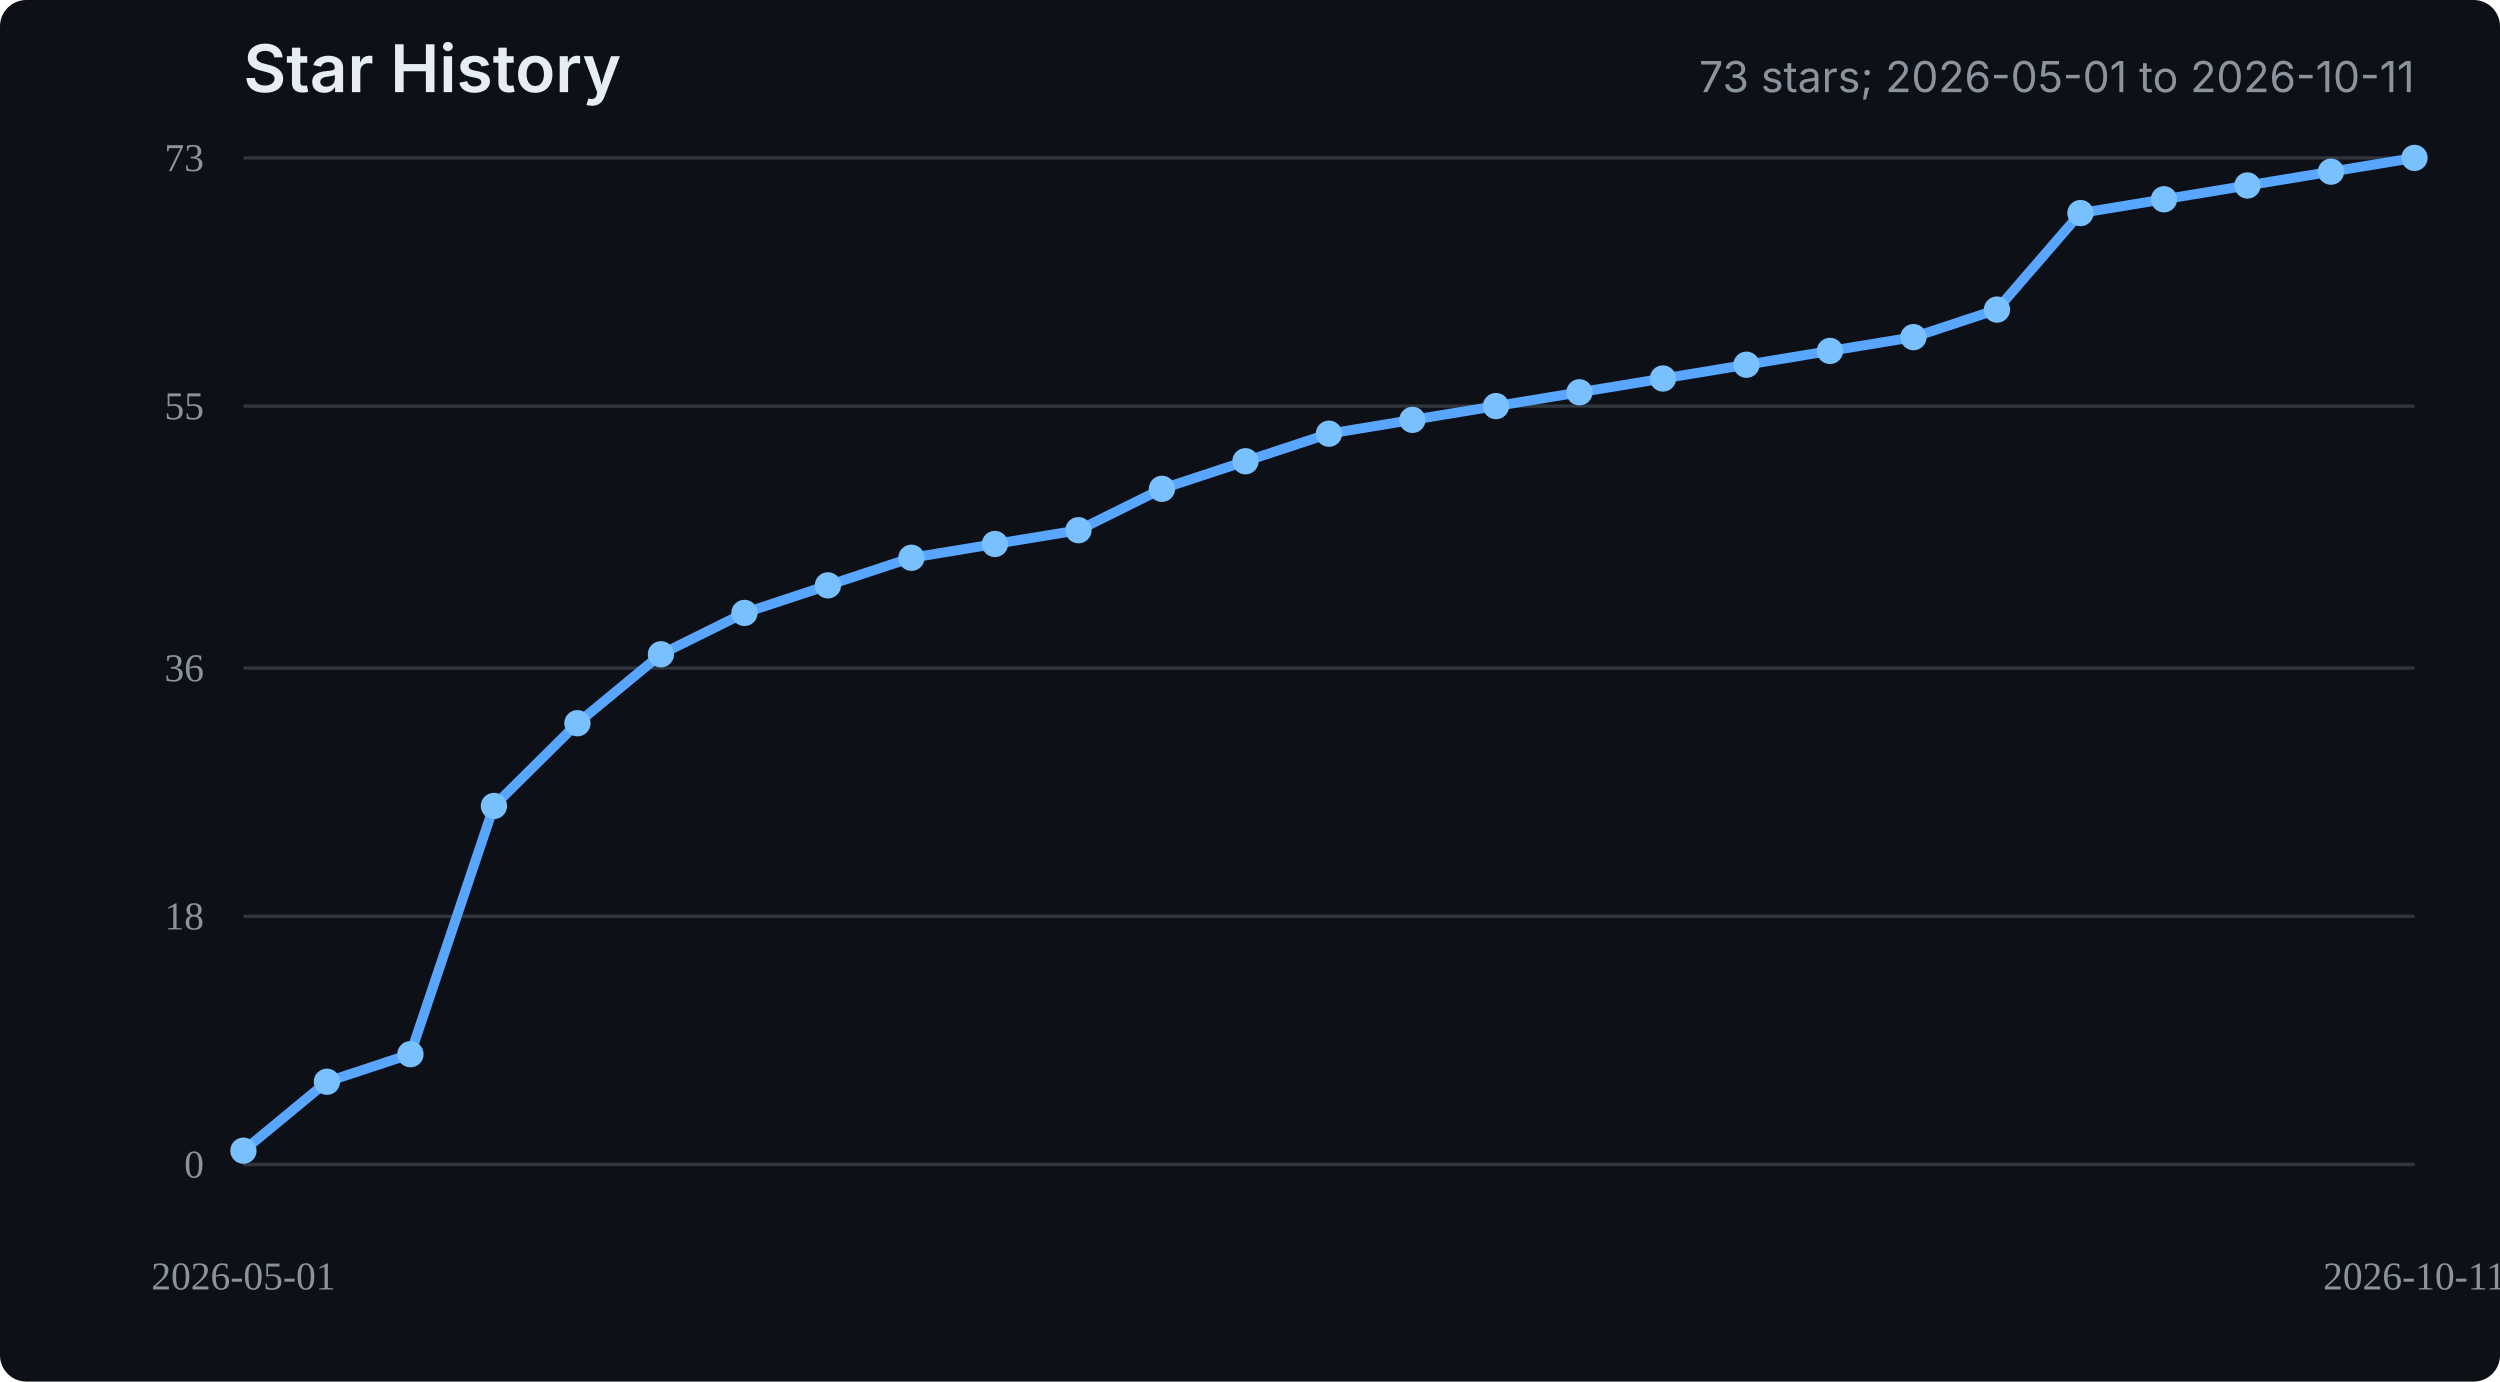
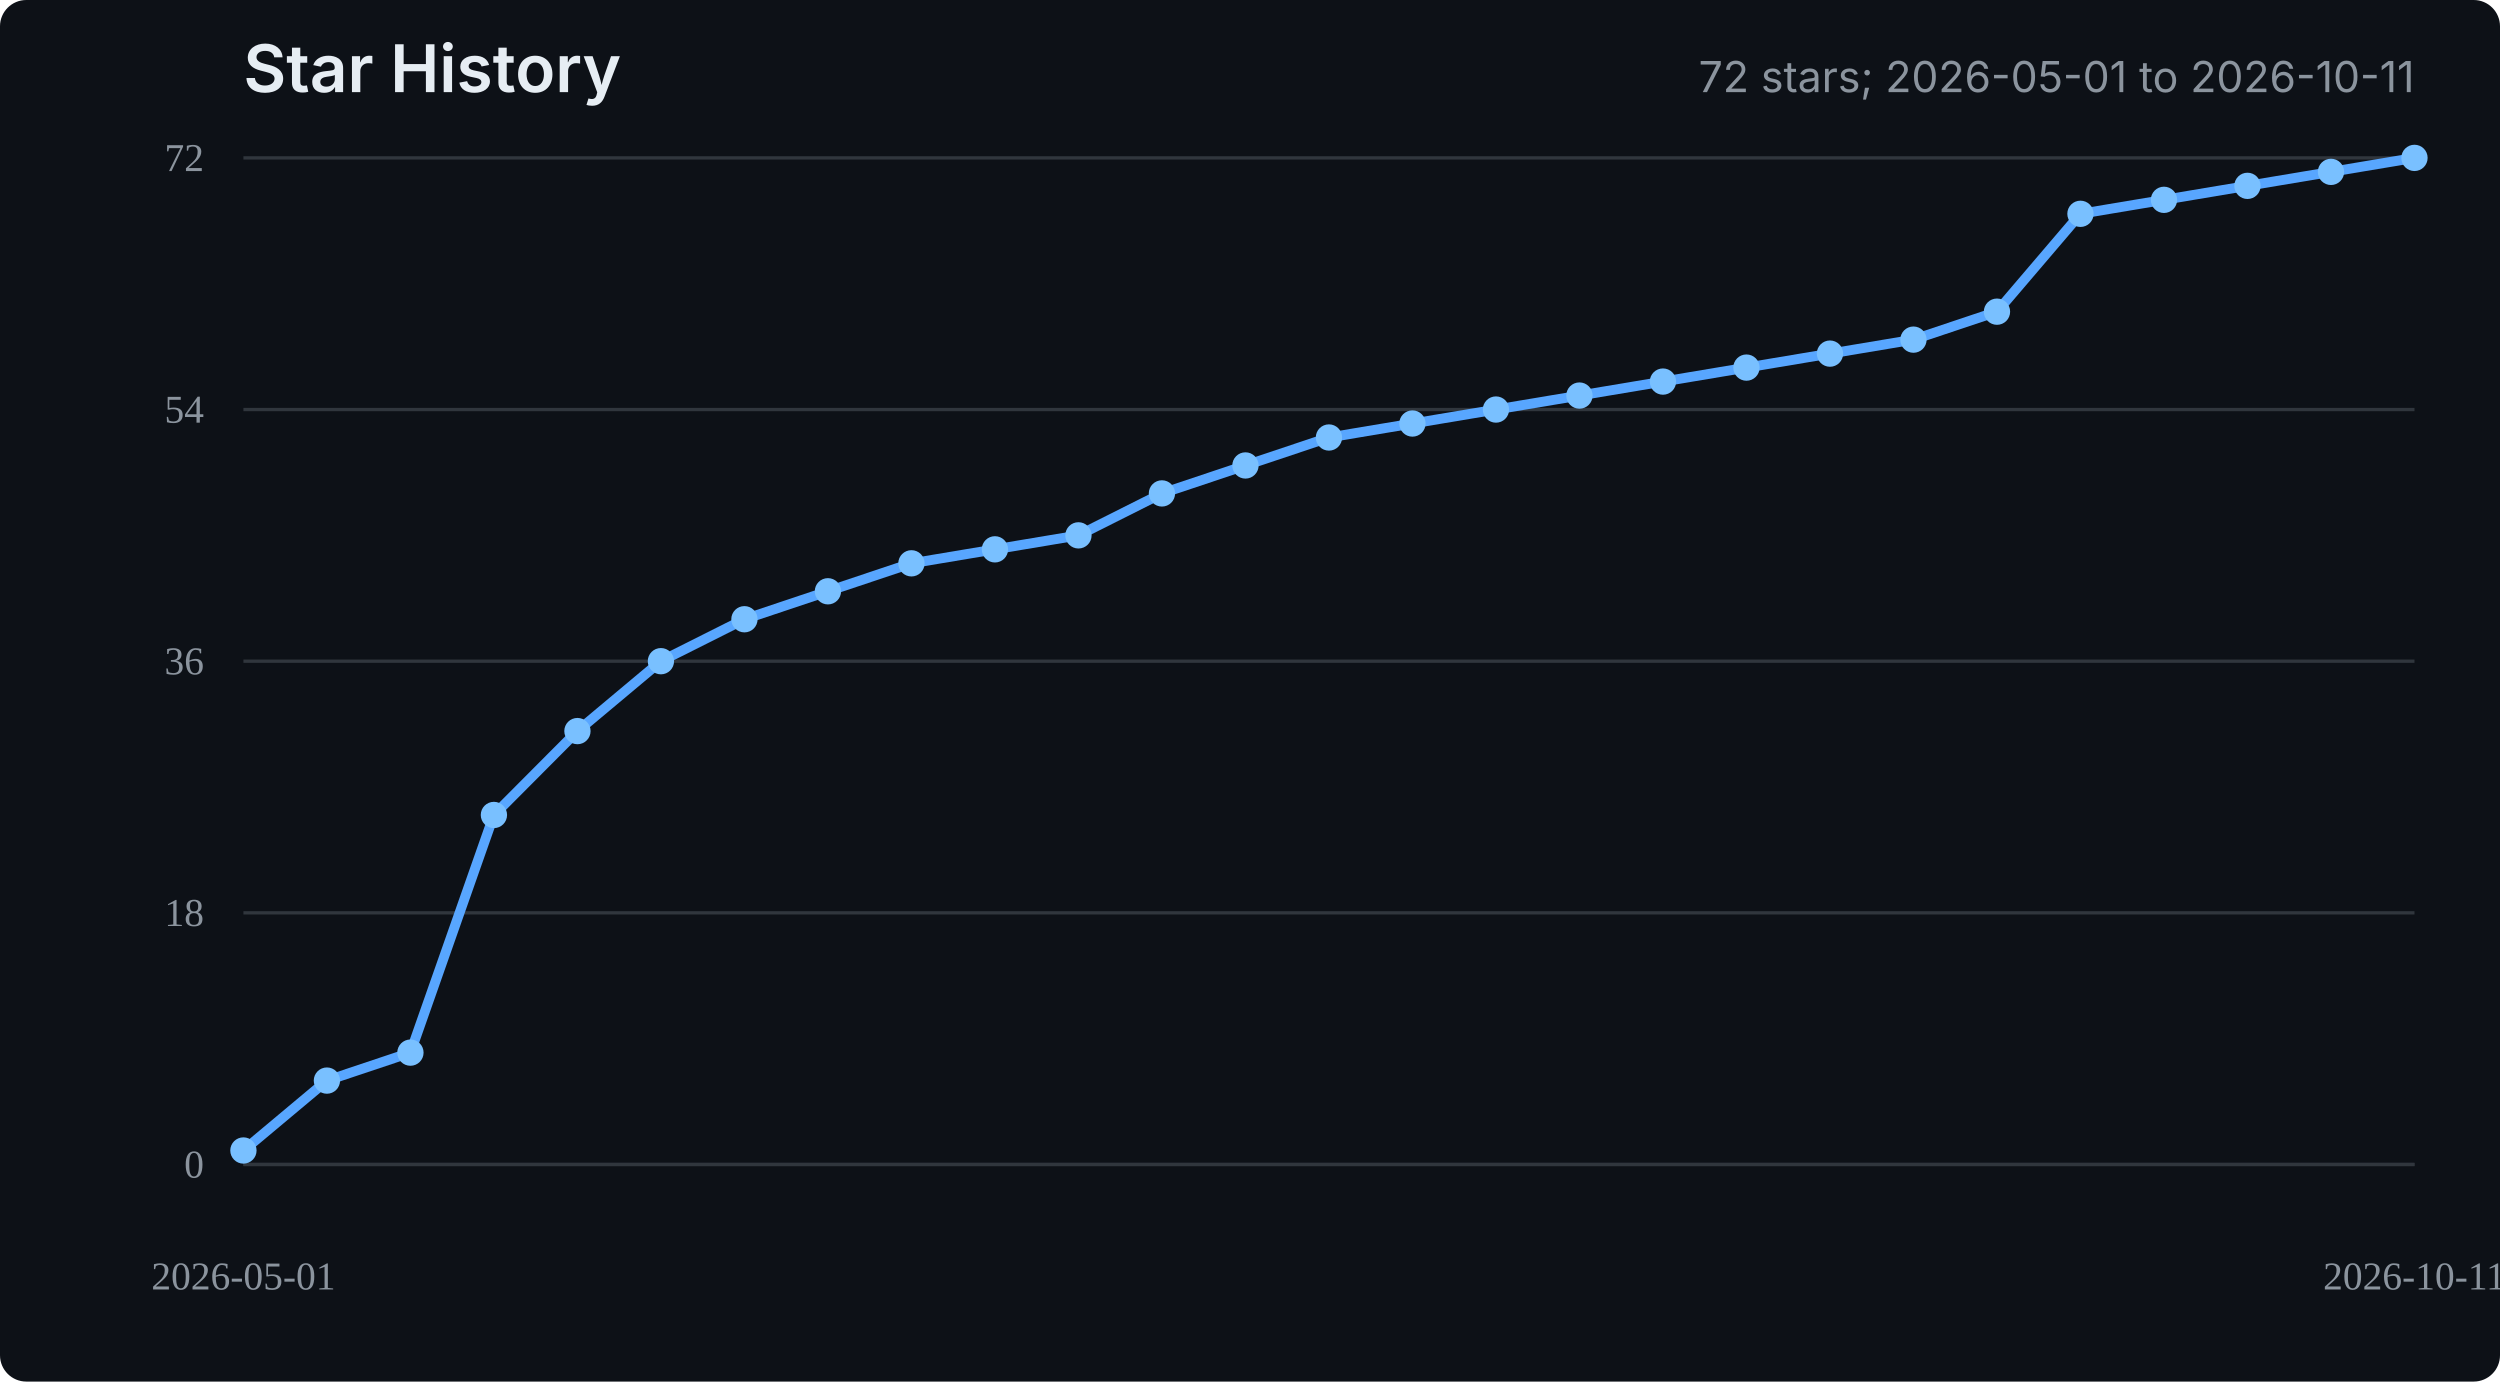
<svg xmlns="http://www.w3.org/2000/svg" width="760" height="420" viewBox="0 0 760 420" role="img" aria-labelledby="title desc">
  <rect width="100%" height="100%" fill="#0d1117" rx="8" />
  <text x="74" y="28" fill="#e6edf3" font-family="-apple-system,BlinkMacSystemFont,'Segoe UI',sans-serif" font-size="20" font-weight="600">Star History</text>
-   <text x="734" y="28" text-anchor="end" fill="#8b949e" font-family="-apple-system,BlinkMacSystemFont,'Segoe UI',sans-serif" font-size="13">73 stars; 2026-05-01 to 2026-10-11</text>
+   <text x="734" y="28" text-anchor="end" fill="#8b949e" font-family="-apple-system,BlinkMacSystemFont,'Segoe UI',sans-serif" font-size="13">72 stars; 2026-05-01 to 2026-10-11</text>
  <line x1="74" y1="354.00" x2="734" y2="354.00" stroke="#30363d" stroke-width="1" />
-   <line x1="74" y1="278.55" x2="734" y2="278.55" stroke="#30363d" stroke-width="1" />
-   <line x1="74" y1="203.10" x2="734" y2="203.10" stroke="#30363d" stroke-width="1" />
-   <line x1="74" y1="123.45" x2="734" y2="123.45" stroke="#30363d" stroke-width="1" />
+   <line x1="74" y1="277.50" x2="734" y2="277.50" stroke="#30363d" stroke-width="1" />
+   <line x1="74" y1="201.00" x2="734" y2="201.00" stroke="#30363d" stroke-width="1" />
+   <line x1="74" y1="124.50" x2="734" y2="124.50" stroke="#30363d" stroke-width="1" />
  <line x1="74" y1="48.00" x2="734" y2="48.00" stroke="#30363d" stroke-width="1" />
  <text x="62" y="358.00" text-anchor="end" fill="#8b949e" font-size="12">0</text>
-   <text x="62" y="282.55" text-anchor="end" fill="#8b949e" font-size="12">18</text>
-   <text x="62" y="207.10" text-anchor="end" fill="#8b949e" font-size="12">36</text>
-   <text x="62" y="127.45" text-anchor="end" fill="#8b949e" font-size="12">55</text>
-   <text x="62" y="52.00" text-anchor="end" fill="#8b949e" font-size="12">73</text>
+   <text x="62" y="281.50" text-anchor="end" fill="#8b949e" font-size="12">18</text>
+   <text x="62" y="205.00" text-anchor="end" fill="#8b949e" font-size="12">36</text>
+   <text x="62" y="128.50" text-anchor="end" fill="#8b949e" font-size="12">54</text>
+   <text x="62" y="52.00" text-anchor="end" fill="#8b949e" font-size="12">72</text>
  <line x1="74" y1="354" x2="734" y2="354" stroke="#30363d" stroke-width="1" />
-   <polyline points="74.00,349.81 99.38,328.85 124.77,320.47 150.15,245.01 175.54,219.86 200.92,198.90 226.31,186.33 251.69,177.95 277.08,169.56 302.46,165.37 327.85,161.18 353.23,148.60 378.62,140.22 404.00,131.84 429.38,127.64 454.77,123.45 480.15,119.26 505.54,115.07 530.92,110.88 556.31,106.68 581.69,102.49 607.08,94.11 632.46,64.77 657.85,60.58 683.23,56.38 708.62,52.19 734.00,48.00" fill="none" stroke="#58a6ff" stroke-width="3" stroke-linecap="round" stroke-linejoin="round" />
-   <circle cx="74.00" cy="349.81" r="4" fill="#79c0ff" />
-   <circle cx="99.38" cy="328.85" r="4" fill="#79c0ff" />
-   <circle cx="124.77" cy="320.47" r="4" fill="#79c0ff" />
-   <circle cx="150.15" cy="245.01" r="4" fill="#79c0ff" />
-   <circle cx="175.54" cy="219.86" r="4" fill="#79c0ff" />
-   <circle cx="200.92" cy="198.90" r="4" fill="#79c0ff" />
-   <circle cx="226.31" cy="186.33" r="4" fill="#79c0ff" />
-   <circle cx="251.69" cy="177.95" r="4" fill="#79c0ff" />
-   <circle cx="277.08" cy="169.56" r="4" fill="#79c0ff" />
-   <circle cx="302.46" cy="165.37" r="4" fill="#79c0ff" />
-   <circle cx="327.85" cy="161.18" r="4" fill="#79c0ff" />
-   <circle cx="353.23" cy="148.60" r="4" fill="#79c0ff" />
-   <circle cx="378.62" cy="140.22" r="4" fill="#79c0ff" />
-   <circle cx="404.00" cy="131.84" r="4" fill="#79c0ff" />
-   <circle cx="429.38" cy="127.64" r="4" fill="#79c0ff" />
-   <circle cx="454.77" cy="123.45" r="4" fill="#79c0ff" />
-   <circle cx="480.15" cy="119.26" r="4" fill="#79c0ff" />
-   <circle cx="505.54" cy="115.07" r="4" fill="#79c0ff" />
-   <circle cx="530.92" cy="110.88" r="4" fill="#79c0ff" />
-   <circle cx="556.31" cy="106.68" r="4" fill="#79c0ff" />
-   <circle cx="581.69" cy="102.49" r="4" fill="#79c0ff" />
-   <circle cx="607.08" cy="94.11" r="4" fill="#79c0ff" />
-   <circle cx="632.46" cy="64.77" r="4" fill="#79c0ff" />
-   <circle cx="657.85" cy="60.58" r="4" fill="#79c0ff" />
-   <circle cx="683.23" cy="56.38" r="4" fill="#79c0ff" />
-   <circle cx="708.62" cy="52.19" r="4" fill="#79c0ff" />
+   <polyline points="74.00,349.75 99.38,328.50 124.77,320.00 150.15,247.75 175.54,222.25 200.92,201.00 226.31,188.25 251.69,179.75 277.08,171.25 302.46,167.00 327.85,162.75 353.23,150.00 378.62,141.50 404.00,133.00 429.38,128.75 454.77,124.50 480.15,120.25 505.54,116.00 530.92,111.75 556.31,107.50 581.69,103.25 607.08,94.75 632.46,65.00 657.85,60.75 683.23,56.50 708.62,52.25 734.00,48.00" fill="none" stroke="#58a6ff" stroke-width="3" stroke-linecap="round" stroke-linejoin="round" />
+   <circle cx="74.00" cy="349.75" r="4" fill="#79c0ff" />
+   <circle cx="99.38" cy="328.50" r="4" fill="#79c0ff" />
+   <circle cx="124.77" cy="320.00" r="4" fill="#79c0ff" />
+   <circle cx="150.15" cy="247.75" r="4" fill="#79c0ff" />
+   <circle cx="175.54" cy="222.25" r="4" fill="#79c0ff" />
+   <circle cx="200.92" cy="201.00" r="4" fill="#79c0ff" />
+   <circle cx="226.31" cy="188.25" r="4" fill="#79c0ff" />
+   <circle cx="251.69" cy="179.75" r="4" fill="#79c0ff" />
+   <circle cx="277.08" cy="171.25" r="4" fill="#79c0ff" />
+   <circle cx="302.46" cy="167.00" r="4" fill="#79c0ff" />
+   <circle cx="327.85" cy="162.75" r="4" fill="#79c0ff" />
+   <circle cx="353.23" cy="150.00" r="4" fill="#79c0ff" />
+   <circle cx="378.62" cy="141.50" r="4" fill="#79c0ff" />
+   <circle cx="404.00" cy="133.00" r="4" fill="#79c0ff" />
+   <circle cx="429.38" cy="128.75" r="4" fill="#79c0ff" />
+   <circle cx="454.77" cy="124.50" r="4" fill="#79c0ff" />
+   <circle cx="480.15" cy="120.25" r="4" fill="#79c0ff" />
+   <circle cx="505.54" cy="116.00" r="4" fill="#79c0ff" />
+   <circle cx="530.92" cy="111.75" r="4" fill="#79c0ff" />
+   <circle cx="556.31" cy="107.50" r="4" fill="#79c0ff" />
+   <circle cx="581.69" cy="103.25" r="4" fill="#79c0ff" />
+   <circle cx="607.08" cy="94.75" r="4" fill="#79c0ff" />
+   <circle cx="632.46" cy="65.00" r="4" fill="#79c0ff" />
+   <circle cx="657.85" cy="60.75" r="4" fill="#79c0ff" />
+   <circle cx="683.23" cy="56.50" r="4" fill="#79c0ff" />
+   <circle cx="708.62" cy="52.25" r="4" fill="#79c0ff" />
  <circle cx="734.00" cy="48.00" r="4" fill="#79c0ff" />
  <text x="74.00" y="392" text-anchor="middle" fill="#8b949e" font-size="12">2026-05-01</text>
  <text x="734.00" y="392" text-anchor="middle" fill="#8b949e" font-size="12">2026-10-11</text>
</svg>
